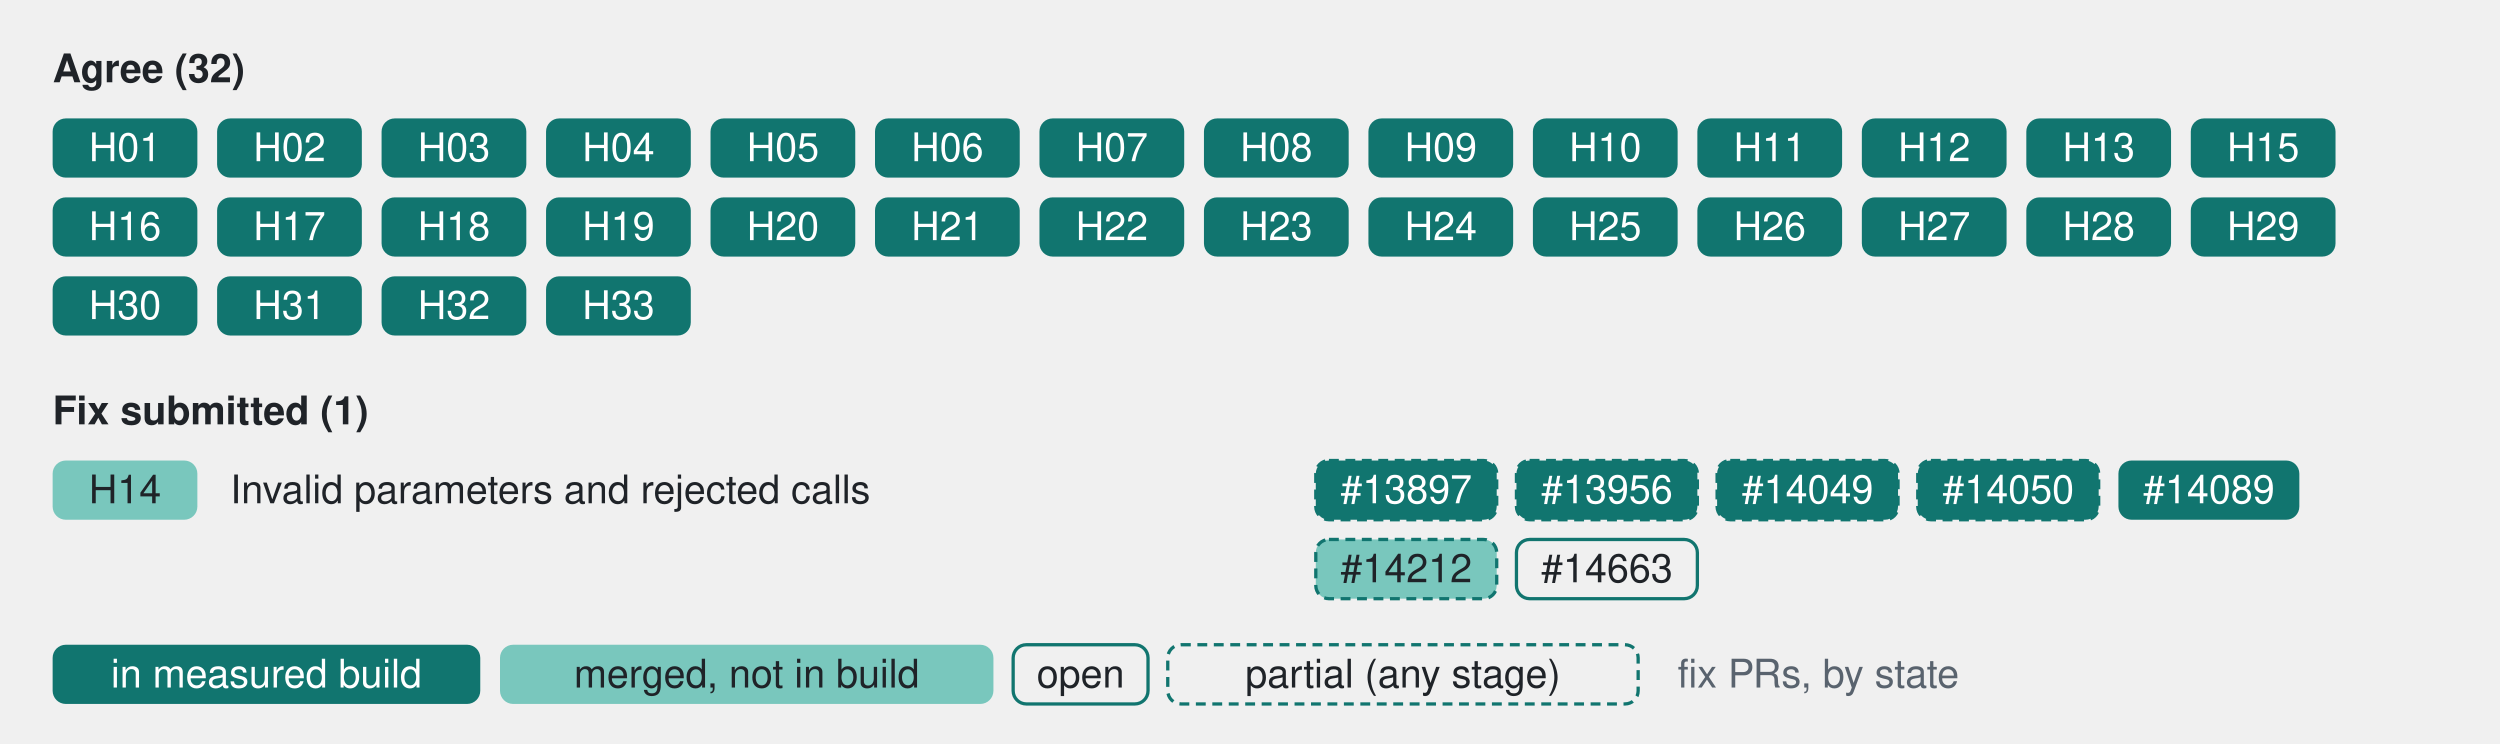
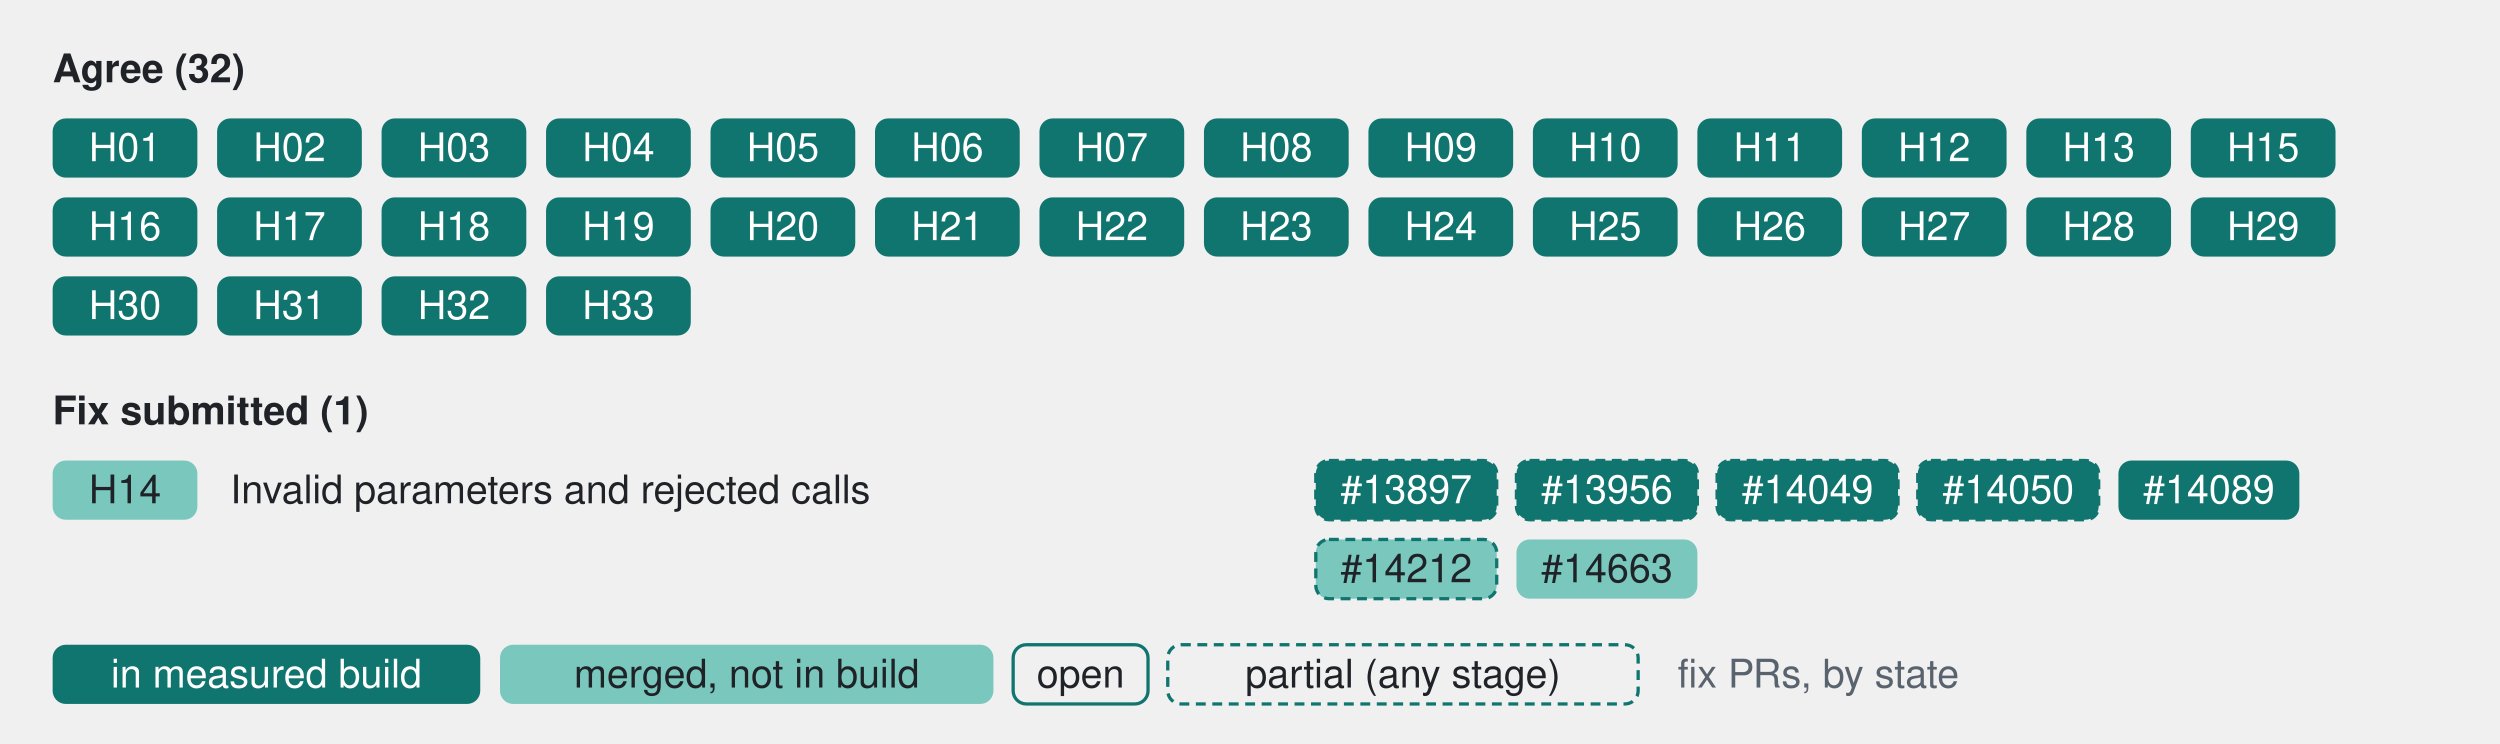
<svg xmlns="http://www.w3.org/2000/svg" width="760" height="226" viewBox="0 0 760 226" role="img" aria-labelledby="title">
  <style>text{font-family:-apple-system,BlinkMacSystemFont,"Segoe UI",Helvetica,Arial,sans-serif;font-size:12px}.head{font-weight:600}.partial{stroke-dasharray:3 2}.label{fill:#1f2328}.muted{fill:#59636e}.pr{fill:none;stroke:#11756f}.edge{stroke:#11756f}.b-agree{fill:#11756f}.n-agree{fill:#ffffff}.b-fix{fill:#79c7bd}.n-fix{fill:#1f2328}.b-converged{fill:#c8641a}.n-converged{fill:#ffffff}.b-review{fill:#f2b36b}.n-review{fill:#1f2328}.b-policy{fill:#8172c4}.n-policy{fill:#ffffff}.b-unmeasured{fill:#dde1e6}.n-unmeasured{fill:#1f2328}@media (prefers-color-scheme:dark){.label{fill:#e6edf3}.muted{fill:#9198a1}.pr{fill:none;stroke:#3aa59a}.edge{stroke:#3aa59a}.b-agree{fill:#3aa59a}.n-agree{fill:#0d1117}.b-fix{fill:#1a6b62}.n-fix{fill:#ffffff}.b-converged{fill:#e5843a}.n-converged{fill:#0d1117}.b-review{fill:#8f5420}.n-review{fill:#ffffff}.b-policy{fill:#9b8fe0}.n-policy{fill:#0d1117}.b-unmeasured{fill:#2d333b}.n-unmeasured{fill:#e6edf3}}</style>
  <text class="label head" x="16" y="25">Agree (32)</text>
  <rect class="b-agree" x="16" y="36" width="44" height="18" rx="4" />
  <text class="n-agree" x="38" y="49" text-anchor="middle">H01</text>
  <rect class="b-agree" x="66" y="36" width="44" height="18" rx="4" />
  <text class="n-agree" x="88" y="49" text-anchor="middle">H02</text>
  <rect class="b-agree" x="116" y="36" width="44" height="18" rx="4" />
  <text class="n-agree" x="138" y="49" text-anchor="middle">H03</text>
  <rect class="b-agree" x="166" y="36" width="44" height="18" rx="4" />
  <text class="n-agree" x="188" y="49" text-anchor="middle">H04</text>
  <rect class="b-agree" x="216" y="36" width="44" height="18" rx="4" />
  <text class="n-agree" x="238" y="49" text-anchor="middle">H05</text>
  <rect class="b-agree" x="266" y="36" width="44" height="18" rx="4" />
  <text class="n-agree" x="288" y="49" text-anchor="middle">H06</text>
  <rect class="b-agree" x="316" y="36" width="44" height="18" rx="4" />
  <text class="n-agree" x="338" y="49" text-anchor="middle">H07</text>
  <rect class="b-agree" x="366" y="36" width="44" height="18" rx="4" />
  <text class="n-agree" x="388" y="49" text-anchor="middle">H08</text>
  <rect class="b-agree" x="416" y="36" width="44" height="18" rx="4" />
  <text class="n-agree" x="438" y="49" text-anchor="middle">H09</text>
  <rect class="b-agree" x="466" y="36" width="44" height="18" rx="4" />
  <text class="n-agree" x="488" y="49" text-anchor="middle">H10</text>
  <rect class="b-agree" x="516" y="36" width="44" height="18" rx="4" />
  <text class="n-agree" x="538" y="49" text-anchor="middle">H11</text>
  <rect class="b-agree" x="566" y="36" width="44" height="18" rx="4" />
  <text class="n-agree" x="588" y="49" text-anchor="middle">H12</text>
  <rect class="b-agree" x="616" y="36" width="44" height="18" rx="4" />
  <text class="n-agree" x="638" y="49" text-anchor="middle">H13</text>
  <rect class="b-agree" x="666" y="36" width="44" height="18" rx="4" />
  <text class="n-agree" x="688" y="49" text-anchor="middle">H15</text>
  <rect class="b-agree" x="16" y="60" width="44" height="18" rx="4" />
  <text class="n-agree" x="38" y="73" text-anchor="middle">H16</text>
  <rect class="b-agree" x="66" y="60" width="44" height="18" rx="4" />
  <text class="n-agree" x="88" y="73" text-anchor="middle">H17</text>
  <rect class="b-agree" x="116" y="60" width="44" height="18" rx="4" />
  <text class="n-agree" x="138" y="73" text-anchor="middle">H18</text>
  <rect class="b-agree" x="166" y="60" width="44" height="18" rx="4" />
  <text class="n-agree" x="188" y="73" text-anchor="middle">H19</text>
  <rect class="b-agree" x="216" y="60" width="44" height="18" rx="4" />
  <text class="n-agree" x="238" y="73" text-anchor="middle">H20</text>
  <rect class="b-agree" x="266" y="60" width="44" height="18" rx="4" />
  <text class="n-agree" x="288" y="73" text-anchor="middle">H21</text>
  <rect class="b-agree" x="316" y="60" width="44" height="18" rx="4" />
  <text class="n-agree" x="338" y="73" text-anchor="middle">H22</text>
  <rect class="b-agree" x="366" y="60" width="44" height="18" rx="4" />
  <text class="n-agree" x="388" y="73" text-anchor="middle">H23</text>
  <rect class="b-agree" x="416" y="60" width="44" height="18" rx="4" />
  <text class="n-agree" x="438" y="73" text-anchor="middle">H24</text>
  <rect class="b-agree" x="466" y="60" width="44" height="18" rx="4" />
  <text class="n-agree" x="488" y="73" text-anchor="middle">H25</text>
  <rect class="b-agree" x="516" y="60" width="44" height="18" rx="4" />
  <text class="n-agree" x="538" y="73" text-anchor="middle">H26</text>
  <rect class="b-agree" x="566" y="60" width="44" height="18" rx="4" />
  <text class="n-agree" x="588" y="73" text-anchor="middle">H27</text>
  <rect class="b-agree" x="616" y="60" width="44" height="18" rx="4" />
  <text class="n-agree" x="638" y="73" text-anchor="middle">H28</text>
  <rect class="b-agree" x="666" y="60" width="44" height="18" rx="4" />
  <text class="n-agree" x="688" y="73" text-anchor="middle">H29</text>
  <rect class="b-agree" x="16" y="84" width="44" height="18" rx="4" />
  <text class="n-agree" x="38" y="97" text-anchor="middle">H30</text>
  <rect class="b-agree" x="66" y="84" width="44" height="18" rx="4" />
  <text class="n-agree" x="88" y="97" text-anchor="middle">H31</text>
  <rect class="b-agree" x="116" y="84" width="44" height="18" rx="4" />
  <text class="n-agree" x="138" y="97" text-anchor="middle">H32</text>
  <rect class="b-agree" x="166" y="84" width="44" height="18" rx="4" />
  <text class="n-agree" x="188" y="97" text-anchor="middle">H33</text>
  <text class="label head" x="16" y="129">Fix submitted (1)</text>
  <rect class="b-fix" x="16" y="140" width="44" height="18" rx="4" />
  <text class="n-fix" x="38" y="153" text-anchor="middle">H14</text>
  <text class="label" x="70" y="153">Invalid parameters and rejected calls</text>
  <rect class="b-agree edge partial" x="400" y="140" width="55" height="18" rx="4" />
  <text class="n-agree" x="427.5" y="153" text-anchor="middle">#13897</text>
  <rect class="b-agree edge partial" x="461" y="140" width="55" height="18" rx="4" />
  <text class="n-agree" x="488.5" y="153" text-anchor="middle">#13956</text>
  <rect class="b-agree edge partial" x="522" y="140" width="55" height="18" rx="4" />
  <text class="n-agree" x="549.5" y="153" text-anchor="middle">#14049</text>
  <rect class="b-agree edge partial" x="583" y="140" width="55" height="18" rx="4" />
  <text class="n-agree" x="610.5" y="153" text-anchor="middle">#14050</text>
  <rect class="b-agree" x="644" y="140" width="55" height="18" rx="4" />
  <text class="n-agree" x="671.5" y="153" text-anchor="middle">#14089</text>
  <rect class="b-fix edge partial" x="400" y="164" width="55" height="18" rx="4" />
  <text class="n-fix" x="427.5" y="177" text-anchor="middle">#14212</text>
-   <rect class="pr" x="461" y="164" width="55" height="18" rx="4" />
-   <text class="label" x="488.5" y="177" text-anchor="middle">#14663</text>
+   <rect class="b-fix" x="461" y="164" width="55" height="18" rx="4" />
+   <text class="n-fix" x="488.5" y="177" text-anchor="middle">#14663</text>
  <rect class="b-agree" x="16" y="196" width="130" height="18" rx="4" />
  <text class="n-agree" x="81" y="209" text-anchor="middle">in measured build</text>
  <rect class="b-fix" x="152" y="196" width="150" height="18" rx="4" />
  <text class="n-fix" x="227" y="209" text-anchor="middle">merged, not in build</text>
  <rect class="pr" x="308" y="196" width="41" height="18" rx="4" />
  <text class="label" x="328.5" y="209" text-anchor="middle">open</text>
  <rect class="pr partial" x="355" y="196" width="143" height="18" rx="4" />
  <text class="label" x="426.5" y="209" text-anchor="middle">partial (any stage)</text>
  <text class="muted" x="510" y="209">fix PRs, by state</text>
</svg>
